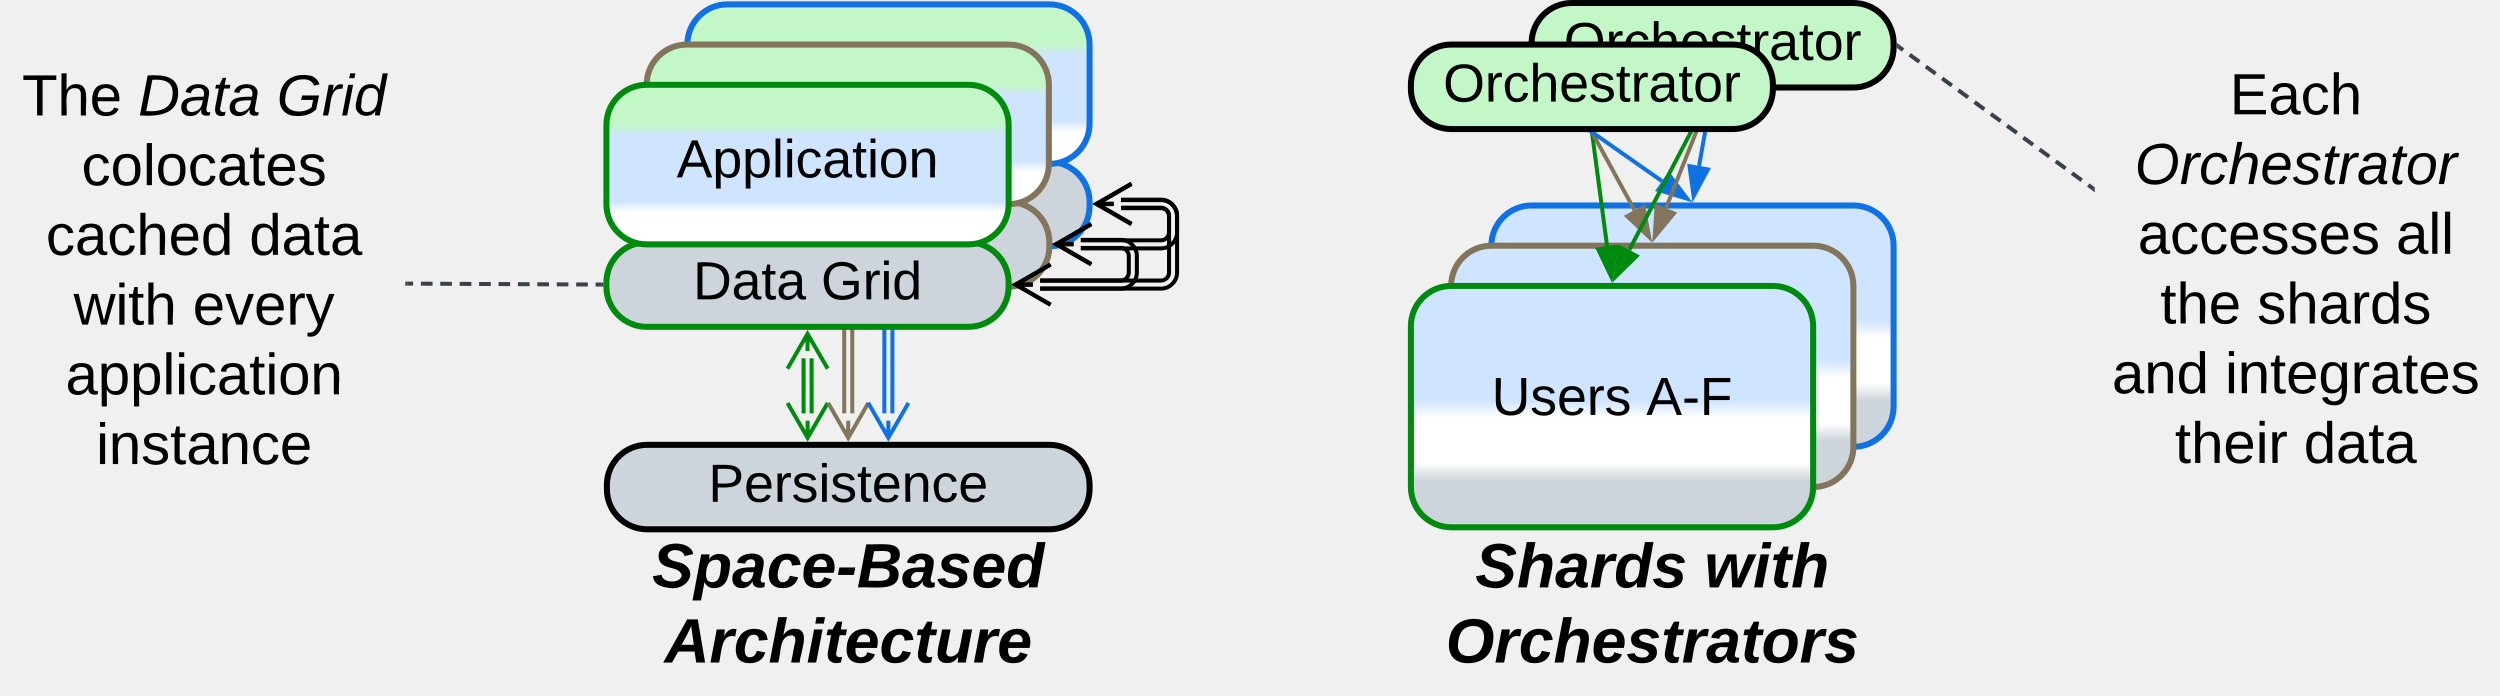
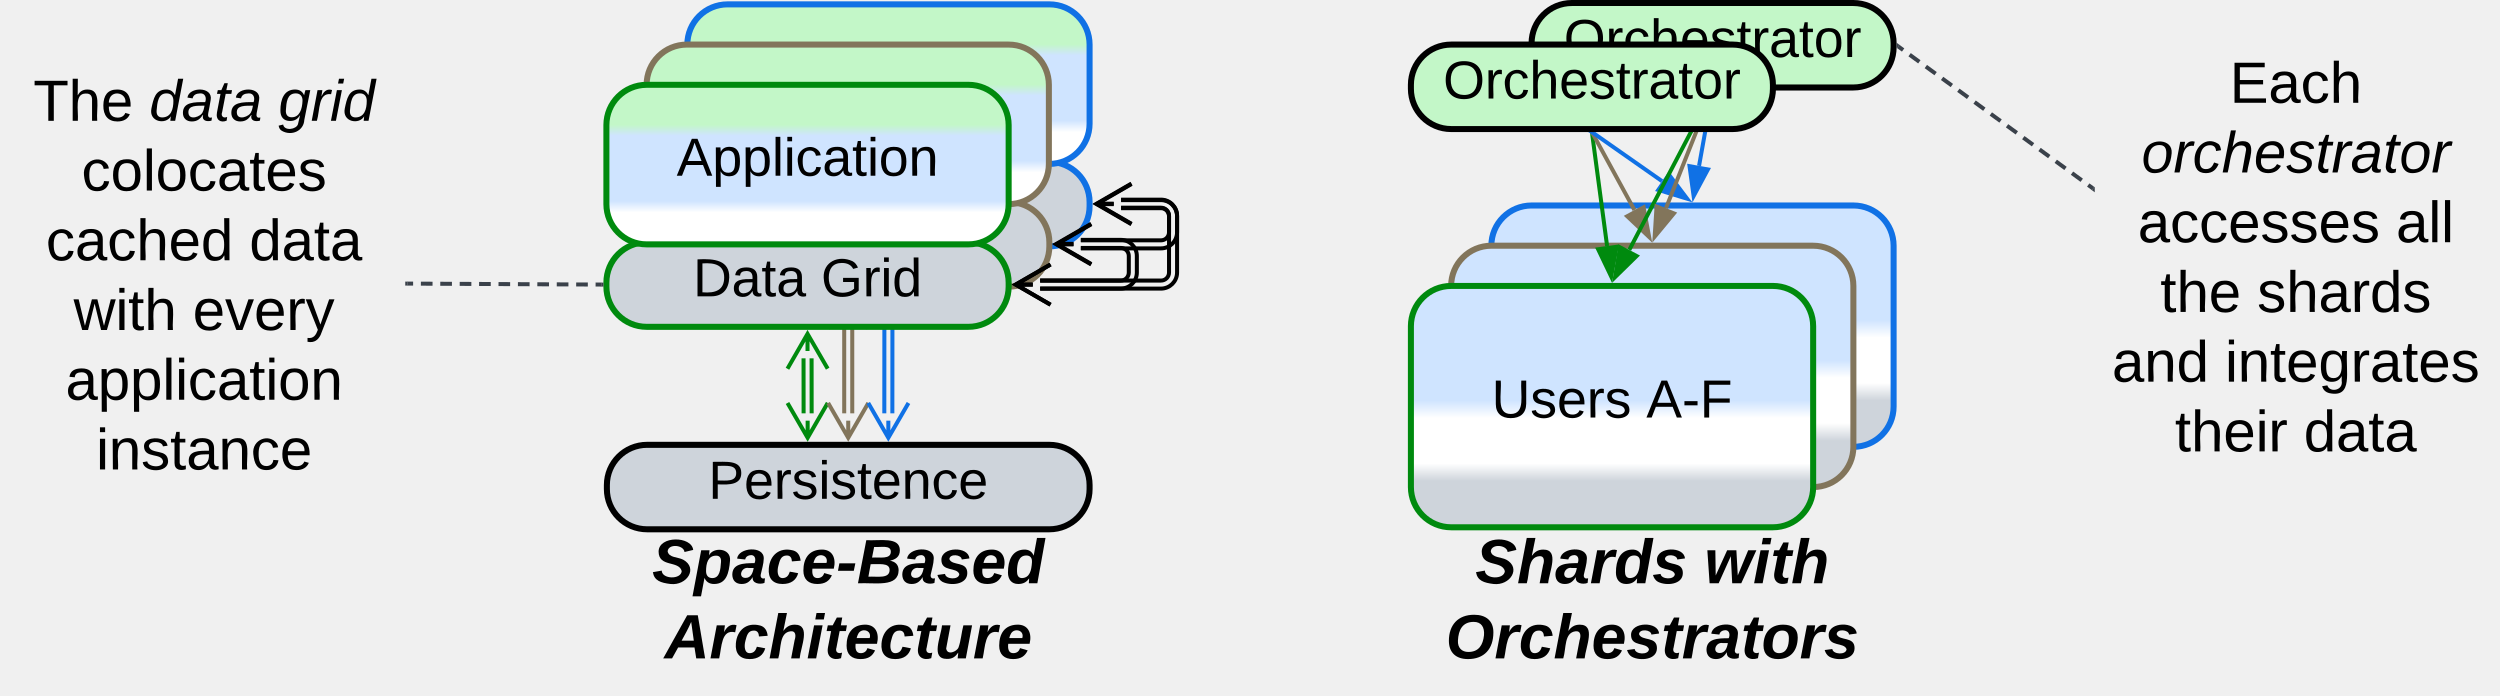
<svg xmlns="http://www.w3.org/2000/svg" xmlns:ns1="lucid" xmlns:xlink="http://www.w3.org/1999/xlink" width="1243" height="346">
  <g transform="translate(-78.5 -537.8333)" ns1:page-tab-id="0_0">
    <path d="M478.05 743.34l-.03-27.34M482.05 743.34l-.03-27.35M490.04 738.17l-9.98 17.33-10.02-17.3m10.02 17.3V747M470.02 721.17l9.98-17.34 10.02 17.3M480 703.84v8.5" stroke="#008a0e" stroke-width="2" fill="none" />
    <path d="M498.24 743.34V696M502.24 743.34V696M510.24 738.18l-10 17.32-10-17.32m10 17.32V747M490.24 701.15l10-17.32 10 17.32m-10-17.32v8.5" stroke="#82755b" stroke-width="2" fill="none" />
    <path d="M518.18 743.34l.05-67.35M522.18 743.34l.05-67.35M530.2 738.2l-10.02 17.3-10-17.33m10 17.33V747M510.23 681.15l10-17.32 10 17.33m-10-17.33v8.5" stroke="#1071e5" stroke-width="2" fill="none" />
    <path d="M420.24 638.33a20 20 0 0 1 20-20h160a20 20 0 0 1 20 20v2a20 20 0 0 1-20 20h-160a20 20 0 0 1-20-20z" stroke="#1071e5" stroke-width="3" fill="#ced4db" />
-     <use xlink:href="#a" transform="matrix(1,0,0,1,425.241,623.3333) translate(38.07907 23.33333)" />
-     <use xlink:href="#b" transform="matrix(1,0,0,1,425.241,623.3333) translate(101.7087 23.33333)" />
+     <use xlink:href="#a" transform="matrix(1,0,0,1,425.241,623.3333) translate(38.07907 21.83333)" />
+     <use xlink:href="#b" transform="matrix(1,0,0,1,425.241,623.3333) translate(101.7087 21.83333)" />
    <path d="M400.24 658.33a20 20 0 0 1 20-20h160a20 20 0 0 1 20 20v2a20 20 0 0 1-20 20h-160a20 20 0 0 1-20-20z" stroke="#82755b" stroke-width="3" fill="#ced4db" />
-     <use xlink:href="#a" transform="matrix(1,0,0,1,405.241,643.3333) translate(38.07907 23.33333)" />
-     <use xlink:href="#b" transform="matrix(1,0,0,1,405.241,643.3333) translate(101.7087 23.33333)" />
+     <use xlink:href="#a" transform="matrix(1,0,0,1,405.241,643.3333) translate(38.07907 21.83333)" />
+     <use xlink:href="#b" transform="matrix(1,0,0,1,405.241,643.3333) translate(101.7087 21.83333)" />
    <path d="M420.24 560a20 20 0 0 1 20-20h160a20 20 0 0 1 20 20v39.33a20 20 0 0 1-20 20h-160a20 20 0 0 1-20-20z" stroke="#1071e5" stroke-width="3" fill="url(#c)" />
-     <use xlink:href="#d" transform="matrix(1,0,0,1,425.241,545) translate(29.92593 41.02083)" />
+     <use xlink:href="#d" transform="matrix(1,0,0,1,425.241,545) translate(29.92593 40.20052)" />
    <path d="M380 678.33a20 20 0 0 1 20-20h160a20 20 0 0 1 20 20v2a20 20 0 0 1-20 20H400a20 20 0 0 1-20-20z" stroke="#008a0e" stroke-width="3" fill="#ced4db" />
-     <use xlink:href="#a" transform="matrix(1,0,0,1,385,663.3333) translate(38.07907 23.33333)" />
-     <use xlink:href="#b" transform="matrix(1,0,0,1,385,663.3333) translate(101.7087 23.33333)" />
+     <use xlink:href="#a" transform="matrix(1,0,0,1,385,663.3333) translate(38.07907 21.83333)" />
+     <use xlink:href="#b" transform="matrix(1,0,0,1,385,663.3333) translate(101.7087 21.83333)" />
    <path d="M400 580a20 20 0 0 1 20-20h160a20 20 0 0 1 20 20v39.33a20 20 0 0 1-20 20H420a20 20 0 0 1-20-20z" stroke="#82755b" stroke-width="3" fill="url(#e)" />
-     <use xlink:href="#d" transform="matrix(1,0,0,1,405,565) translate(29.92593 41.02083)" />
-     <path d="M380.24 803.67a6 6 0 0 1 6-6h228a6 6 0 0 1 6 6v72.66a6 6 0 0 1-6 6h-228a6 6 0 0 1-6-6z" stroke="#000" stroke-opacity="0" stroke-width="3" fill="#fff" fill-opacity="0" />
-     <use xlink:href="#f" transform="matrix(1,0,0,1,385.241,802.6667) translate(17.51852 27.23264)" />
-     <use xlink:href="#g" transform="matrix(1,0,0,1,385.241,802.6667) translate(23.61111 64.56597)" />
+     <use xlink:href="#d" transform="matrix(1,0,0,1,405,565) translate(29.92593 40.20052)" />
+     <path d="M380.24 803.67a6 6 0 0 1 6-6h228a6 6 0 0 1 6 6v72.66a6 6 0 0 1-6 6h-228a6 6 0 0 1-6-6z" fill="none" />
+     <use xlink:href="#f" transform="matrix(1,0,0,1,385.241,802.6667) translate(17.51852 25.18186)" />
+     <use xlink:href="#g" transform="matrix(1,0,0,1,385.241,802.6667) translate(23.61111 62.51519)" />
    <path d="M380 600a20 20 0 0 1 20-20h160a20 20 0 0 1 20 20v39.33a20 20 0 0 1-20 20H400a20 20 0 0 1-20-20z" stroke="#008a0e" stroke-width="3" fill="url(#h)" />
-     <use xlink:href="#d" transform="matrix(1,0,0,1,385,585) translate(29.92593 41.02083)" />
+     <use xlink:href="#d" transform="matrix(1,0,0,1,385,585) translate(29.92593 40.20052)" />
    <path d="M380.24 779a20 20 0 0 1 20-20h200a20 20 0 0 1 20 20v2a20 20 0 0 1-20 20h-200a20 20 0 0 1-20-20z" stroke="#000" stroke-width="3" fill="#ced4db" />
-     <use xlink:href="#i" transform="matrix(1,0,0,1,385.241,764) translate(45.44944 23.33333)" />
+     <use xlink:href="#i" transform="matrix(1,0,0,1,385.241,764) translate(45.44944 21.83333)" />
    <path d="M635.9 637.33h19.84a8 8 0 0 1 8 8v8a8 8 0 0 1-8 8H615.9" stroke="#000" stroke-width="2" fill="none" />
    <path d="M635.9 641.33h19.84a4 4 0 0 1 4 4v8a4 4 0 0 1-4 4H615.9" stroke="#000" stroke-width="2" fill="none" />
    <path d="M641.06 649.33l-17.32-10 17.32-10m-17.32 10h8.5M621.06 669.33l-17.32-10 17.32-10m-17.32 10h8.5" stroke="#000" stroke-width="2" fill="none" />
    <path d="M635.9 637.1h19.84a8 8 0 0 1 8 8v28.23a8 8 0 0 1-8 8h-60.08" stroke="#000" stroke-width="2" fill="none" />
    <path d="M635.9 641.1h19.84a4 4 0 0 1 4 4v28.23a4 4 0 0 1-4 4h-60.08" stroke="#000" stroke-width="2" fill="none" />
    <path d="M641.06 649.1l-17.32-10 17.32-10m-17.32 10h8.5M600.82 689.33l-17.32-10 17.32-10m-17.32 10h8.5" stroke="#000" stroke-width="2" fill="none" />
    <path d="M615.9 657.1h19.84a8 8 0 0 1 8 8v8.23a8 8 0 0 1-8 8h-40.08" stroke="#000" stroke-width="2" fill="none" />
    <path d="M615.9 661.1h19.84a4 4 0 0 1 4 4v8.23a4 4 0 0 1-4 4h-40.08" stroke="#000" stroke-width="2" fill="none" />
    <path d="M621.06 669.1l-17.32-10 17.32-10m-17.32 10h8.5M600.82 689.33l-17.32-10 17.32-10m-17.32 10h8.5" stroke="#000" stroke-width="2" fill="none" />
    <path d="M820 660a20 20 0 0 1 20-20h160a20 20 0 0 1 20 20v80a20 20 0 0 1-20 20H840a20 20 0 0 1-20-20z" stroke="#1071e5" stroke-width="3" fill="url(#j)" />
    <path d="M800 680a20 20 0 0 1 20-20h160a20 20 0 0 1 20 20v80a20 20 0 0 1-20 20H820a20 20 0 0 1-20-20z" stroke="#82755b" stroke-width="3" fill="url(#k)" />
    <path d="M780 700a20 20 0 0 1 20-20h160a20 20 0 0 1 20 20v80a20 20 0 0 1-20 20H800a20 20 0 0 1-20-20z" stroke="#008a0e" stroke-width="3" fill="url(#l)" />
-     <use xlink:href="#m" transform="matrix(1,0,0,1,785,685) translate(35.14815 59.14583)" />
-     <use xlink:href="#n" transform="matrix(1,0,0,1,785,685) translate(112.037 59.14583)" />
+     <use xlink:href="#m" transform="matrix(1,0,0,1,785,685) translate(35.14815 60.4349)" />
+     <use xlink:href="#n" transform="matrix(1,0,0,1,785,685) translate(112.037 60.4349)" />
    <path d="M840 559.33a20 20 0 0 1 20-20h140a20 20 0 0 1 20 20v2a20 20 0 0 1-20 20H860a20 20 0 0 1-20-20z" stroke="#000" stroke-width="3" fill="#c3f7c8" />
-     <use xlink:href="#o" transform="matrix(1,0,0,1,845,544.3333) translate(11.04204 23.33333)" />
+     <use xlink:href="#o" transform="matrix(1,0,0,1,845,544.3333) translate(11.04204 21.83333)" />
    <path d="M870.13 604.5l7.42 55.66" stroke="#008a0e" stroke-width="2" fill="none" />
    <path d="M871.1 604.4l-1.93.25-.15-1.15h1.96z" stroke="#008a0e" stroke-width=".05" fill="#008a0e" />
    <path d="M879.57 675.3l-6.48-13.54 9.18-1.22z" stroke="#008a0e" stroke-width="2" fill="#008a0e" />
    <path d="M870.48 604.38l20.66 37.88" stroke="#82755b" stroke-width="2" fill="none" />
    <path d="M871.35 603.93l-1.72.94-.74-1.37h2.2z" stroke="#82755b" stroke-width=".05" fill="#82755b" />
    <path d="M898.45 655.66l-10.9-10.3 8.14-4.44z" stroke="#82755b" stroke-width="2" fill="#82755b" />
    <path d="M870.82 604.07l34.02 23.82" stroke="#1071e5" stroke-width="2" fill="none" />
    <path d="M870.28 604.9l-1.98-1.4h2.95z" stroke="#1071e5" stroke-width=".05" fill="#1071e5" />
    <path d="M917.35 636.64L903 632.26l5.32-7.6z" stroke="#1071e5" stroke-width="2" fill="#1071e5" />
    <path d="M929.54 583.72l-40.97 78.38" stroke="#008a0e" stroke-width="2" fill="none" />
    <path d="M930.4 584.2l-1.74-.9.24-.47h2.2z" stroke="#008a0e" stroke-width=".05" fill="#008a0e" />
    <path d="M881.5 675.63l2.5-14.8 8.22 4.3z" stroke="#008a0e" stroke-width="2" fill="#008a0e" />
    <path d="M929.63 583.76l-22.8 57.54" stroke="#82755b" stroke-width="2" fill="none" />
    <path d="M930.53 584.15l-1.8-.72.22-.6h2.1z" stroke="#82755b" stroke-width=".05" fill="#82755b" />
    <path d="M901.2 655.5l.94-14.98 8.62 3.42z" stroke="#82755b" stroke-width="2" fill="#82755b" />
    <path d="M929.82 583.82l-6.55 36.47" stroke="#1071e5" stroke-width="2" fill="none" />
    <path d="M930.78 584l-1.92-.33.15-.84h2z" stroke="#1071e5" stroke-width=".05" fill="#1071e5" />
    <path d="M920.57 635.32l-2.04-14.87 9.13 1.64z" stroke="#1071e5" stroke-width="2" fill="#1071e5" />
    <path d="M780 580a20 20 0 0 1 20-20h140a20 20 0 0 1 20 20v2a20 20 0 0 1-20 20H800a20 20 0 0 1-20-20z" stroke="#000" stroke-width="3" fill="#c3f7c8" />
-     <use xlink:href="#o" transform="matrix(1,0,0,1,785,565) translate(11.04204 23.33333)" />
-     <path d="M780 803.67a6 6 0 0 1 6-6h228a6 6 0 0 1 6 6v72.66a6 6 0 0 1-6 6H786a6 6 0 0 1-6-6z" stroke="#000" stroke-opacity="0" stroke-width="3" fill="#fff" fill-opacity="0" />
-     <use xlink:href="#p" transform="matrix(1,0,0,1,785,802.6667) translate(27.02469 27.23264)" />
-     <use xlink:href="#q" transform="matrix(1,0,0,1,785,802.6667) translate(140.9259 27.23264)" />
-     <use xlink:href="#r" transform="matrix(1,0,0,1,785,802.6667) translate(12.33333 64.56597)" />
-     <path d="M1120 566a6 6 0 0 1 6-6h188a6 6 0 0 1 6 6v208a6 6 0 0 1-6 6h-188a6 6 0 0 1-6-6z" stroke="#000" stroke-opacity="0" stroke-width="3" fill="#fff" fill-opacity="0" />
-     <use xlink:href="#s" transform="matrix(1,0,0,1,1125,565) translate(62.09877 29.67361)" />
-     <use xlink:href="#t" transform="matrix(1,0,0,1,1125,565) translate(14.87346 64.34028)" />
-     <use xlink:href="#u" transform="matrix(1,0,0,1,1125,565) translate(16.43827 99.00694)" />
-     <use xlink:href="#v" transform="matrix(1,0,0,1,1125,565) translate(144.8333 99.00694)" />
-     <use xlink:href="#w" transform="matrix(1,0,0,1,1125,565) translate(27.63272 133.6736)" />
-     <use xlink:href="#x" transform="matrix(1,0,0,1,1125,565) translate(75.78086 133.6736)" />
-     <use xlink:href="#y" transform="matrix(1,0,0,1,1125,565) translate(3.598765 168.3403)" />
-     <use xlink:href="#z" transform="matrix(1,0,0,1,1125,565) translate(59.7716 168.3403)" />
-     <use xlink:href="#A" transform="matrix(1,0,0,1,1125,565) translate(34.89506 203.0069)" />
-     <use xlink:href="#B" transform="matrix(1,0,0,1,1125,565) translate(98.9321 203.0069)" />
+     <use xlink:href="#o" transform="matrix(1,0,0,1,785,565) translate(11.04204 21.83333)" />
+     <path d="M780 803.67a6 6 0 0 1 6-6h228a6 6 0 0 1 6 6v72.66a6 6 0 0 1-6 6H786a6 6 0 0 1-6-6z" fill="none" />
+     <use xlink:href="#p" transform="matrix(1,0,0,1,785,802.6667) translate(27.02469 25.18186)" />
+     <use xlink:href="#q" transform="matrix(1,0,0,1,785,802.6667) translate(140.9259 25.18186)" />
+     <use xlink:href="#r" transform="matrix(1,0,0,1,785,802.6667) translate(12.33333 62.51519)" />
+     <path d="M1120 566a6 6 0 0 1 6-6h188a6 6 0 0 1 6 6v208a6 6 0 0 1-6 6h-188a6 6 0 0 1-6-6z" fill="none" />
+     <use xlink:href="#s" transform="matrix(1,0,0,1,1125,565) translate(62.09877 23.93142)" />
+     <use xlink:href="#t" transform="matrix(1,0,0,1,1125,565) translate(18.08333 58.59809)" />
+     <use xlink:href="#u" transform="matrix(1,0,0,1,1125,565) translate(16.43827 93.26476)" />
+     <use xlink:href="#v" transform="matrix(1,0,0,1,1125,565) translate(144.8333 93.26476)" />
+     <use xlink:href="#w" transform="matrix(1,0,0,1,1125,565) translate(27.63272 127.9314)" />
+     <use xlink:href="#x" transform="matrix(1,0,0,1,1125,565) translate(75.78086 127.9314)" />
+     <use xlink:href="#y" transform="matrix(1,0,0,1,1125,565) translate(3.598765 162.5981)" />
+     <use xlink:href="#z" transform="matrix(1,0,0,1,1125,565) translate(59.7716 162.5981)" />
+     <use xlink:href="#A" transform="matrix(1,0,0,1,1125,565) translate(34.89506 197.2648)" />
+     <use xlink:href="#B" transform="matrix(1,0,0,1,1125,565) translate(98.9321 197.2648)" />
    <path d="M1022.3 560.92l2.43 1.77m3.23 2.34l4.84 3.54m3.23 2.35l4.85 3.54m3.23 2.35l4.85 3.54m3.23 2.35l4.85 3.55m3.22 2.35l4.85 3.54m3.23 2.35l4.84 3.52m3.23 2.36l4.85 3.53m3.22 2.37l4.85 3.53m3.23 2.36l4.84 3.53m3.22 2.35l4.85 3.53m3.23 2.36l4.84 3.53m3.23 2.36l2.42 1.76" stroke="#3a414a" stroke-width="2" fill="none" />
    <path d="M1022.9 560.15l-1.15 1.58-.26-.2v-2.42zM1120 630.98v2.4l-1.4-1 1.15-1.6z" stroke="#3a414a" stroke-width=".05" fill="#3a414a" />
-     <path d="M80 566a6 6 0 0 1 6-6h188a6 6 0 0 1 6 6v225.67a6 6 0 0 1-6 6H86a6 6 0 0 1-6-6z" stroke="#000" stroke-opacity="0" stroke-width="3" fill="#fff" fill-opacity="0" />
+     <path d="M80 566a6 6 0 0 1 6-6h188a6 6 0 0 1 6 6v225.67a6 6 0 0 1-6 6H86a6 6 0 0 1-6-6z" fill="none" />
    <g>
-       <use xlink:href="#C" transform="matrix(1,0,0,1,85,565) translate(4.481481 30.23611)" />
-       <use xlink:href="#D" transform="matrix(1,0,0,1,85,565) translate(62.17901 30.23611)" />
-       <use xlink:href="#E" transform="matrix(1,0,0,1,85,565) translate(131.1111 30.23611)" />
-       <use xlink:href="#F" transform="matrix(1,0,0,1,85,565) translate(34.05247 64.90278)" />
-       <use xlink:href="#G" transform="matrix(1,0,0,1,85,565) translate(16.35802 99.56944)" />
-       <use xlink:href="#H" transform="matrix(1,0,0,1,85,565) translate(117.4691 99.56944)" />
-       <use xlink:href="#I" transform="matrix(1,0,0,1,85,565) translate(30.12037 134.2361)" />
-       <use xlink:href="#J" transform="matrix(1,0,0,1,85,565) translate(89.34259 134.2361)" />
-       <use xlink:href="#K" transform="matrix(1,0,0,1,85,565) translate(26.10802 168.9028)" />
-       <use xlink:href="#L" transform="matrix(1,0,0,1,85,565) translate(41.27469 203.5694)" />
+       <use xlink:href="#C" transform="matrix(1,0,0,1,85,565) translate(10.05864 32.90799)" />
+       <use xlink:href="#D" transform="matrix(1,0,0,1,85,565) translate(67.75617 32.90799)" />
+       <use xlink:href="#E" transform="matrix(1,0,0,1,85,565) translate(131.9537 32.90799)" />
+       <use xlink:href="#F" transform="matrix(1,0,0,1,85,565) translate(34.05247 67.57465)" />
+       <use xlink:href="#G" transform="matrix(1,0,0,1,85,565) translate(16.35802 102.2413)" />
+       <use xlink:href="#H" transform="matrix(1,0,0,1,85,565) translate(117.4691 102.2413)" />
+       <use xlink:href="#I" transform="matrix(1,0,0,1,85,565) translate(30.12037 136.908)" />
+       <use xlink:href="#J" transform="matrix(1,0,0,1,85,565) translate(89.34259 136.908)" />
+       <use xlink:href="#K" transform="matrix(1,0,0,1,85,565) translate(26.10802 171.5747)" />
+       <use xlink:href="#L" transform="matrix(1,0,0,1,85,565) translate(41.27469 206.2413)" />
    </g>
    <path d="M281 678.84h2.9m3.86.03l5.8.03m3.84.02l5.8.03m3.86.02l5.8.03m3.84.02l5.8.03m3.86.02l5.78.03m3.87.02l5.8.03m3.85.02l5.8.03m3.86.02l5.8.02m3.85.02l5.8.03m3.86 0l2.9.03" stroke="#3a414a" stroke-width="2" fill="none" />
    <path d="M281.03 677.86v1.95H280v-1.94zM378.5 678.36v1.95h-1.03v-1.95z" stroke="#3a414a" stroke-width=".05" fill="#3a414a" />
    <defs>
      <path d="M30-248c118-7 216 8 213 122C240-48 200 0 122 0H30v-248zM63-27c89 8 146-16 146-99s-60-101-146-95v194" id="M" />
      <path d="M141-36C126-15 110 5 73 4 37 3 15-17 15-53c-1-64 63-63 125-63 3-35-9-54-41-54-24 1-41 7-42 31l-33-3c5-37 33-52 76-52 45 0 72 20 72 64v82c-1 20 7 32 28 27v20c-31 9-61-2-59-35zM48-53c0 20 12 33 32 33 41-3 63-29 60-74-43 2-92-5-92 41" id="N" />
      <path d="M59-47c-2 24 18 29 38 22v24C64 9 27 4 27-40v-127H5v-23h24l9-43h21v43h35v23H59v120" id="O" />
      <g id="a">
        <use transform="matrix(0.07407407,0,0,0.07407407,0,0)" xlink:href="#M" />
        <use transform="matrix(0.07407407,0,0,0.07407407,19.18519,0)" xlink:href="#N" />
        <use transform="matrix(0.07407407,0,0,0.07407407,34,0)" xlink:href="#O" />
        <use transform="matrix(0.07407407,0,0,0.07407407,41.40741,0)" xlink:href="#N" />
      </g>
      <path d="M143 4C61 4 22-44 18-125c-5-107 100-154 193-111 17 8 29 25 37 43l-32 9c-13-25-37-40-76-40-61 0-88 39-88 99 0 61 29 100 91 101 35 0 62-11 79-27v-45h-74v-28h105v86C228-13 192 4 143 4" id="P" />
      <path d="M114-163C36-179 61-72 57 0H25l-1-190h30c1 12-1 29 2 39 6-27 23-49 58-41v29" id="Q" />
      <path d="M24-231v-30h32v30H24zM24 0v-190h32V0H24" id="R" />
      <path d="M85-194c31 0 48 13 60 33l-1-100h32l1 261h-30c-2-10 0-23-3-31C134-8 116 4 85 4 32 4 16-35 15-94c0-66 23-100 70-100zm9 24c-40 0-46 34-46 75 0 40 6 74 45 74 42 0 51-32 51-76 0-42-9-74-50-73" id="S" />
      <g id="b">
        <use transform="matrix(0.07407407,0,0,0.07407407,0,0)" xlink:href="#P" />
        <use transform="matrix(0.07407407,0,0,0.07407407,20.74074,0)" xlink:href="#Q" />
        <use transform="matrix(0.07407407,0,0,0.07407407,29.55556,0)" xlink:href="#R" />
        <use transform="matrix(0.07407407,0,0,0.07407407,35.40741,0)" xlink:href="#S" />
      </g>
      <linearGradient gradientUnits="userSpaceOnUse" id="c" x1="420.24" y1="619.33" x2="420.24" y2="540">
        <stop offset="19.93%" stop-color="#fff" />
        <stop offset="27.17%" stop-color="#cfe4ff" />
        <stop offset="68.12%" stop-color="#cfe4ff" />
        <stop offset="75%" stop-color="#c3f7c8" />
      </linearGradient>
      <path d="M205 0l-28-72H64L36 0H1l101-248h38L239 0h-34zm-38-99l-47-123c-12 45-31 82-46 123h93" id="T" />
      <path d="M115-194c55 1 70 41 70 98S169 2 115 4C84 4 66-9 55-30l1 105H24l-1-265h31l2 30c10-21 28-34 59-34zm-8 174c40 0 45-34 45-75s-6-73-45-74c-42 0-51 32-51 76 0 43 10 73 51 73" id="U" />
      <path d="M24 0v-261h32V0H24" id="V" />
      <path d="M96-169c-40 0-48 33-48 73s9 75 48 75c24 0 41-14 43-38l32 2c-6 37-31 61-74 61-59 0-76-41-82-99-10-93 101-131 147-64 4 7 5 14 7 22l-32 3c-4-21-16-35-41-35" id="W" />
      <path d="M100-194c62-1 85 37 85 99 1 63-27 99-86 99S16-35 15-95c0-66 28-99 85-99zM99-20c44 1 53-31 53-75 0-43-8-75-51-75s-53 32-53 75 10 74 51 75" id="X" />
      <path d="M117-194c89-4 53 116 60 194h-32v-121c0-31-8-49-39-48C34-167 62-67 57 0H25l-1-190h30c1 10-1 24 2 32 11-22 29-35 61-36" id="Y" />
      <g id="d">
        <use transform="matrix(0.07407407,0,0,0.07407407,0,0)" xlink:href="#T" />
        <use transform="matrix(0.07407407,0,0,0.07407407,17.77778,0)" xlink:href="#U" />
        <use transform="matrix(0.07407407,0,0,0.07407407,32.59259,0)" xlink:href="#U" />
        <use transform="matrix(0.07407407,0,0,0.07407407,47.40741,0)" xlink:href="#V" />
        <use transform="matrix(0.07407407,0,0,0.07407407,53.25926,0)" xlink:href="#R" />
        <use transform="matrix(0.07407407,0,0,0.07407407,59.11111,0)" xlink:href="#W" />
        <use transform="matrix(0.07407407,0,0,0.07407407,72.44444,0)" xlink:href="#N" />
        <use transform="matrix(0.07407407,0,0,0.07407407,87.25926,0)" xlink:href="#O" />
        <use transform="matrix(0.07407407,0,0,0.07407407,94.66667,0)" xlink:href="#R" />
        <use transform="matrix(0.07407407,0,0,0.07407407,100.5185,0)" xlink:href="#X" />
        <use transform="matrix(0.07407407,0,0,0.07407407,115.3333,0)" xlink:href="#Y" />
      </g>
      <linearGradient gradientUnits="userSpaceOnUse" id="e" x1="400" y1="639.33" x2="400" y2="560">
        <stop offset="19.93%" stop-color="#fff" />
        <stop offset="27.17%" stop-color="#cfe4ff" />
        <stop offset="68.12%" stop-color="#cfe4ff" />
        <stop offset="75%" stop-color="#c3f7c8" />
      </linearGradient>
      <path d="M178-136c88 48 22 151-73 140C49-3 12-15 4-64l51-9c1 50 111 53 115 3-16-63-132-20-133-112 0-93 190-91 199-10l-50 12c-4-41-93-50-97-4 7 38 59 32 89 48" id="Z" />
      <path d="M156-122c2-23-7-37-28-37-47 0-58 44-58 89 0 24 12 40 36 40 43 0 47-49 50-92zM-8 75l50-265h48c0 10-3 24-3 30 22-50 127-45 121 29-6 73-21 135-92 135-29 0-46-14-55-35L41 75H-8" id="aa" />
      <path d="M166-52c-4 17 5 29 24 23l-3 27c-30 11-74 1-67-34C105-15 91 4 56 4 23 4 3-15 2-49c0-64 63-67 128-67 10-22 3-53-29-45-13 3-22 10-25 24l-46-5c5-64 156-77 153 0-1 33-11 60-17 90zM97-88c-44-9-64 57-19 57 31 0 42-28 47-57H97" id="ab" />
      <path d="M67-101c-8 29-7 73 27 71 23-2 32-16 39-37l48 9C170-19 141 4 91 4 36 4 7-28 12-86c6-75 61-124 140-103 26 7 40 29 43 59l-50 4c-1-20-9-34-29-34-35 0-41 29-49 59" id="ac" />
      <path d="M114-194c63-2 87 48 72 110H63c-3 28 1 55 31 54 21-1 32-13 37-29l44 13C160-14 137 4 91 4 41 4 11-22 11-73c0-71 33-119 103-121zm30 77c14-47-50-61-67-22-3 6-6 13-8 22h75" id="ad" />
      <path d="M10-72l8-43h92l-9 43H10" id="ae" />
      <path d="M240-76C239 26 104-5 6 0l48-248c79 4 193-21 193 58 0 38-25 53-57 60 29 5 49 21 50 54zm-45-106c0-40-58-24-96-27l-12 61c45-3 108 12 108-34zm-7 105c0-44-65-31-109-33L66-38c51-3 122 14 122-39" id="af" />
      <path d="M144-137c-1-29-70-35-71-2 16 41 103 10 103 80C176 9 79 16 32-9 18-17 9-31 4-48l44-6c3 32 80 36 82 1-15-42-103-11-103-82 0-77 157-79 161-8" id="ag" />
      <path d="M132-28C118-9 101 4 69 4 30 4 10-23 10-62c0-70 24-129 92-132 31-1 47 14 56 35l19-102h49L179 0h-49zM62-69c0 22 7 39 29 39 45-2 54-45 57-90 2-27-10-40-33-40-44 0-53 48-53 91" id="ah" />
      <g id="f">
        <use transform="matrix(0.08641975,0,0,0.08641975,0,0)" xlink:href="#Z" />
        <use transform="matrix(0.08641975,0,0,0.08641975,20.74074,0)" xlink:href="#aa" />
        <use transform="matrix(0.08641975,0,0,0.08641975,39.66667,0)" xlink:href="#ab" />
        <use transform="matrix(0.08641975,0,0,0.08641975,56.95062,0)" xlink:href="#ac" />
        <use transform="matrix(0.08641975,0,0,0.08641975,74.23457,0)" xlink:href="#ad" />
        <use transform="matrix(0.08641975,0,0,0.08641975,91.51852,0)" xlink:href="#ae" />
        <use transform="matrix(0.08641975,0,0,0.08641975,101.8025,0)" xlink:href="#af" />
        <use transform="matrix(0.08641975,0,0,0.08641975,124.1852,0)" xlink:href="#ab" />
        <use transform="matrix(0.08641975,0,0,0.08641975,141.4691,0)" xlink:href="#ag" />
        <use transform="matrix(0.08641975,0,0,0.08641975,158.7531,0)" xlink:href="#ad" />
        <use transform="matrix(0.08641975,0,0,0.08641975,176.037,0)" xlink:href="#ah" />
      </g>
      <path d="M183 0l-10-63H79L44 0H-7l138-248h61L234 0h-51zm-14-102l-15-108c-16 38-36 73-55 108h70" id="ai" />
      <path d="M84-151c13-25 34-51 72-40l-8 41C67-170 71-64 56 0H6l36-190h47" id="aj" />
      <path d="M150-105c8-23 8-54-22-51-68 7-54 98-72 156H6l50-261h50L85-158c15-20 33-36 66-36 95 0 34 128 28 194h-49" id="ak" />
      <path d="M50-224l7-37h49l-7 37H50zM6 0l37-190h49L55 0H6" id="al" />
      <path d="M72-63c-8 23 5 39 32 30L98-1C54 14 12-6 23-64l18-93H15l7-33h28l24-45h31l-8 45h35l-6 33H90" id="am" />
      <path d="M69 3c-96 0-34-126-28-193h49L65-57c6 42 62 18 71-6 14-38 17-86 28-127h50L178 0h-47c0-11 4-26 3-33-14 20-30 37-65 36" id="an" />
      <g id="g">
        <use transform="matrix(0.08641975,0,0,0.08641975,0,0)" xlink:href="#ai" />
        <use transform="matrix(0.08641975,0,0,0.08641975,22.38272,0)" xlink:href="#aj" />
        <use transform="matrix(0.08641975,0,0,0.08641975,34.48148,0)" xlink:href="#ac" />
        <use transform="matrix(0.08641975,0,0,0.08641975,51.76543,0)" xlink:href="#ak" />
        <use transform="matrix(0.08641975,0,0,0.08641975,70.69136,0)" xlink:href="#al" />
        <use transform="matrix(0.08641975,0,0,0.08641975,79.33333,0)" xlink:href="#am" />
        <use transform="matrix(0.08641975,0,0,0.08641975,89.61728,0)" xlink:href="#ad" />
        <use transform="matrix(0.08641975,0,0,0.08641975,106.9012,0)" xlink:href="#ac" />
        <use transform="matrix(0.08641975,0,0,0.08641975,124.1852,0)" xlink:href="#am" />
        <use transform="matrix(0.08641975,0,0,0.08641975,134.4691,0)" xlink:href="#an" />
        <use transform="matrix(0.08641975,0,0,0.08641975,153.3951,0)" xlink:href="#aj" />
        <use transform="matrix(0.08641975,0,0,0.08641975,165.4938,0)" xlink:href="#ad" />
      </g>
      <linearGradient gradientUnits="userSpaceOnUse" id="h" x1="380" y1="659.33" x2="380" y2="580">
        <stop offset="19.93%" stop-color="#fff" />
        <stop offset="27.17%" stop-color="#cfe4ff" />
        <stop offset="68.12%" stop-color="#cfe4ff" />
        <stop offset="75%" stop-color="#c3f7c8" />
      </linearGradient>
      <path d="M30-248c87 1 191-15 191 75 0 78-77 80-158 76V0H30v-248zm33 125c57 0 124 11 124-50 0-59-68-47-124-48v98" id="ao" />
      <path d="M100-194c63 0 86 42 84 106H49c0 40 14 67 53 68 26 1 43-12 49-29l28 8c-11 28-37 45-77 45C44 4 14-33 15-96c1-61 26-98 85-98zm52 81c6-60-76-77-97-28-3 7-6 17-6 28h103" id="ap" />
      <path d="M135-143c-3-34-86-38-87 0 15 53 115 12 119 90S17 21 10-45l28-5c4 36 97 45 98 0-10-56-113-15-118-90-4-57 82-63 122-42 12 7 21 19 24 35" id="aq" />
      <g id="i">
        <use transform="matrix(0.07407407,0,0,0.07407407,0,0)" xlink:href="#ao" />
        <use transform="matrix(0.07407407,0,0,0.07407407,17.77778,0)" xlink:href="#ap" />
        <use transform="matrix(0.07407407,0,0,0.07407407,32.59259,0)" xlink:href="#Q" />
        <use transform="matrix(0.07407407,0,0,0.07407407,41.40741,0)" xlink:href="#aq" />
        <use transform="matrix(0.07407407,0,0,0.07407407,54.74074,0)" xlink:href="#R" />
        <use transform="matrix(0.07407407,0,0,0.07407407,60.59259,0)" xlink:href="#aq" />
        <use transform="matrix(0.07407407,0,0,0.07407407,73.92593,0)" xlink:href="#O" />
        <use transform="matrix(0.07407407,0,0,0.07407407,81.33333,0)" xlink:href="#ap" />
        <use transform="matrix(0.07407407,0,0,0.07407407,96.14815,0)" xlink:href="#Y" />
        <use transform="matrix(0.07407407,0,0,0.07407407,110.963,0)" xlink:href="#W" />
        <use transform="matrix(0.07407407,0,0,0.07407407,124.2963,0)" xlink:href="#ap" />
      </g>
      <linearGradient gradientUnits="userSpaceOnUse" id="j" x1="820" y1="760" x2="820" y2="640">
        <stop offset="19.2%" stop-color="#ced4db" />
        <stop offset="26.45%" stop-color="#fff" />
        <stop offset="45.29%" stop-color="#fff" />
        <stop offset="52.54%" stop-color="#cfe4ff" />
      </linearGradient>
      <linearGradient gradientUnits="userSpaceOnUse" id="k" x1="800" y1="780" x2="800" y2="660">
        <stop offset="19.2%" stop-color="#ced4db" />
        <stop offset="26.45%" stop-color="#fff" />
        <stop offset="45.29%" stop-color="#fff" />
        <stop offset="52.54%" stop-color="#cfe4ff" />
      </linearGradient>
      <linearGradient gradientUnits="userSpaceOnUse" id="l" x1="780" y1="800" x2="780" y2="680">
        <stop offset="19.2%" stop-color="#ced4db" />
        <stop offset="26.45%" stop-color="#fff" />
        <stop offset="45.29%" stop-color="#fff" />
        <stop offset="52.54%" stop-color="#cfe4ff" />
      </linearGradient>
      <path d="M232-93c-1 65-40 97-104 97C67 4 28-28 28-90v-158h33c8 89-33 224 67 224 102 0 64-133 71-224h33v155" id="ar" />
      <g id="m">
        <use transform="matrix(0.07407407,0,0,0.07407407,0,0)" xlink:href="#ar" />
        <use transform="matrix(0.07407407,0,0,0.07407407,19.18519,0)" xlink:href="#aq" />
        <use transform="matrix(0.07407407,0,0,0.07407407,32.51852,0)" xlink:href="#ap" />
        <use transform="matrix(0.07407407,0,0,0.07407407,47.33333,0)" xlink:href="#Q" />
        <use transform="matrix(0.07407407,0,0,0.07407407,56.14815,0)" xlink:href="#aq" />
      </g>
      <path d="M16-82v-28h88v28H16" id="as" />
      <path d="M63-220v92h138v28H63V0H30v-248h175v28H63" id="at" />
      <g id="n">
        <use transform="matrix(0.07407407,0,0,0.07407407,0,0)" xlink:href="#T" />
        <use transform="matrix(0.07407407,0,0,0.07407407,17.77778,0)" xlink:href="#as" />
        <use transform="matrix(0.07407407,0,0,0.07407407,26.59259,0)" xlink:href="#at" />
      </g>
      <path d="M140-251c81 0 123 46 123 126C263-46 219 4 140 4 59 4 17-45 17-125s42-126 123-126zm0 227c63 0 89-41 89-101s-29-99-89-99c-61 0-89 39-89 99S79-25 140-24" id="au" />
      <path d="M106-169C34-169 62-67 57 0H25v-261h32l-1 103c12-21 28-36 61-36 89 0 53 116 60 194h-32v-121c2-32-8-49-39-48" id="av" />
      <g id="o">
        <use transform="matrix(0.07407407,0,0,0.07407407,0,0)" xlink:href="#au" />
        <use transform="matrix(0.07407407,0,0,0.07407407,20.74074,0)" xlink:href="#Q" />
        <use transform="matrix(0.07407407,0,0,0.07407407,29.55556,0)" xlink:href="#W" />
        <use transform="matrix(0.07407407,0,0,0.07407407,42.88889,0)" xlink:href="#av" />
        <use transform="matrix(0.07407407,0,0,0.07407407,57.7037,0)" xlink:href="#ap" />
        <use transform="matrix(0.07407407,0,0,0.07407407,72.51852,0)" xlink:href="#aq" />
        <use transform="matrix(0.07407407,0,0,0.07407407,85.85185,0)" xlink:href="#O" />
        <use transform="matrix(0.07407407,0,0,0.07407407,93.25926,0)" xlink:href="#Q" />
        <use transform="matrix(0.07407407,0,0,0.07407407,102.0741,0)" xlink:href="#N" />
        <use transform="matrix(0.07407407,0,0,0.07407407,116.8889,0)" xlink:href="#O" />
        <use transform="matrix(0.07407407,0,0,0.07407407,124.2963,0)" xlink:href="#X" />
        <use transform="matrix(0.07407407,0,0,0.07407407,139.1111,0)" xlink:href="#Q" />
      </g>
      <g id="p">
        <use transform="matrix(0.08641975,0,0,0.08641975,0,0)" xlink:href="#Z" />
        <use transform="matrix(0.08641975,0,0,0.08641975,20.74074,0)" xlink:href="#ak" />
        <use transform="matrix(0.08641975,0,0,0.08641975,39.66667,0)" xlink:href="#ab" />
        <use transform="matrix(0.08641975,0,0,0.08641975,56.95062,0)" xlink:href="#aj" />
        <use transform="matrix(0.08641975,0,0,0.08641975,69.04938,0)" xlink:href="#ah" />
        <use transform="matrix(0.08641975,0,0,0.08641975,87.97531,0)" xlink:href="#ag" />
      </g>
      <path d="M212 0h-52l-8-156L82 0H30L17-190h46l2 145 66-145h53l8 145 60-145h47" id="aw" />
      <g id="q">
        <use transform="matrix(0.08641975,0,0,0.08641975,0,0)" xlink:href="#aw" />
        <use transform="matrix(0.08641975,0,0,0.08641975,24.19753,0)" xlink:href="#al" />
        <use transform="matrix(0.08641975,0,0,0.08641975,32.83951,0)" xlink:href="#am" />
        <use transform="matrix(0.08641975,0,0,0.08641975,43.12346,0)" xlink:href="#ak" />
      </g>
      <path d="M18-101c0-91 52-150 145-150 68 0 111 34 111 101C274-54 221 4 128 4 59 4 18-33 18-101zm202-32c4-46-15-77-59-77-65 0-88 46-91 108-2 41 22 65 60 65 60 0 84-40 90-96" id="ax" />
      <path d="M124-194c51 0 84 22 84 74C207-44 167 4 94 4 43 4 11-23 11-74c0-74 41-120 113-120zM99-30c46 0 58-42 58-86 0-27-11-44-37-44-44 0-55 40-57 84-1 27 10 45 36 46" id="ay" />
      <g id="r">
        <use transform="matrix(0.08641975,0,0,0.08641975,0,0)" xlink:href="#ax" />
        <use transform="matrix(0.08641975,0,0,0.08641975,24.19753,0)" xlink:href="#aj" />
        <use transform="matrix(0.08641975,0,0,0.08641975,36.2963,0)" xlink:href="#ac" />
        <use transform="matrix(0.08641975,0,0,0.08641975,53.58025,0)" xlink:href="#ak" />
        <use transform="matrix(0.08641975,0,0,0.08641975,72.50617,0)" xlink:href="#ad" />
        <use transform="matrix(0.08641975,0,0,0.08641975,89.79012,0)" xlink:href="#ag" />
        <use transform="matrix(0.08641975,0,0,0.08641975,107.0741,0)" xlink:href="#am" />
        <use transform="matrix(0.08641975,0,0,0.08641975,117.358,0)" xlink:href="#aj" />
        <use transform="matrix(0.08641975,0,0,0.08641975,129.4568,0)" xlink:href="#ab" />
        <use transform="matrix(0.08641975,0,0,0.08641975,146.7407,0)" xlink:href="#am" />
        <use transform="matrix(0.08641975,0,0,0.08641975,157.0247,0)" xlink:href="#ay" />
        <use transform="matrix(0.08641975,0,0,0.08641975,175.9506,0)" xlink:href="#aj" />
        <use transform="matrix(0.08641975,0,0,0.08641975,188.0494,0)" xlink:href="#ag" />
      </g>
      <path d="M30 0v-248h187v28H63v79h144v27H63v87h162V0H30" id="az" />
      <g id="s">
        <use transform="matrix(0.08024691,0,0,0.08024691,0,0)" xlink:href="#az" />
        <use transform="matrix(0.08024691,0,0,0.08024691,19.25926,0)" xlink:href="#N" />
        <use transform="matrix(0.08024691,0,0,0.08024691,35.30864,0)" xlink:href="#W" />
        <use transform="matrix(0.08024691,0,0,0.08024691,49.75309,0)" xlink:href="#av" />
      </g>
-       <path d="M20-101c0-91 52-143 145-150 126-9 127 168 53 223-23 17-55 32-93 32C57 4 20-33 20-101zm216-33c5-57-18-91-73-90-77 1-110 51-110 125 0 49 23 75 73 75 72-1 104-45 110-110" id="aA" />
+       <path d="M30-147c31-64 166-65 159 27C183-49 158 1 86 4 9 8 1-88 30-147zM88-20c53 0 68-48 68-100 0-31-11-51-44-50-52 1-68 46-68 97 0 32 13 53 44 53" id="aA" />
      <path d="M66-151c12-25 30-51 66-40l-6 26C45-176 58-65 38 0H6l36-190h30" id="aB" />
      <path d="M44-68c0 29 11 47 38 47 30 0 42-19 51-41l28 9C148-21 126 4 82 4 31 4 10-29 12-85c3-77 74-140 146-93 12 8 15 23 18 40l-31 5c-1-22-13-36-36-36-52 0-65 49-65 101" id="aC" />
      <path d="M67-158c15-20 31-36 64-36 94 0 33 127 27 194h-32l25-140c3-38-53-32-70-12C52-117 51-51 37 0H6l51-261h31" id="aD" />
      <path d="M111-194c62-3 86 47 72 106H45c-7 38 6 69 45 68 27-1 43-14 53-32l24 11C152-15 129 4 87 4 38 3 12-23 12-71c0-70 32-119 99-123zm44 81c14-66-71-72-95-28-4 8-8 17-11 28h106" id="aE" />
      <path d="M55-144c13 50 104 24 104 88C159 21 15 23 1-39l26-10c6 40 102 42 102-4-13-50-104-23-104-87 0-71 143-71 148-8l-29 4c-5-35-85-37-89 0" id="aF" />
      <path d="M51-54c-9 22 5 41 31 30L79-1C43 14 10-4 19-52l22-115H19l5-23h22l19-43h21l-9 43h35l-4 23H73" id="aG" />
      <path d="M165-48c-4 18 1 34 23 27l-3 20c-29 8-62 0-52-35h-2C116-14 99 4 63 4 30 4 8-16 8-49c0-68 71-67 138-67 10-26 0-56-31-54-26 1-42 9-47 31l-32-5c8-67 160-71 144 15-5 28-9 54-15 81zM42-50c3 52 80 24 89-6 7-12 7-24 11-38-47 1-103-4-100 44" id="aH" />
-       <path d="M30-147c31-64 166-65 159 27C183-49 158 1 86 4 9 8 1-88 30-147zM88-20c53 0 68-48 68-100 0-31-11-51-44-50-52 1-68 46-68 97 0 32 13 53 44 53" id="aI" />
      <g id="t">
        <use transform="matrix(0.08024691,0,0,0.08024691,0,0)" xlink:href="#aA" />
-         <use transform="matrix(0.08024691,0,0,0.08024691,22.46914,0)" xlink:href="#aB" />
-         <use transform="matrix(0.08024691,0,0,0.08024691,32.01852,0)" xlink:href="#aC" />
-         <use transform="matrix(0.08024691,0,0,0.08024691,46.46296,0)" xlink:href="#aD" />
-         <use transform="matrix(0.08024691,0,0,0.08024691,62.51235,0)" xlink:href="#aE" />
-         <use transform="matrix(0.08024691,0,0,0.08024691,78.56173,0)" xlink:href="#aF" />
-         <use transform="matrix(0.08024691,0,0,0.08024691,93.00617,0)" xlink:href="#aG" />
-         <use transform="matrix(0.08024691,0,0,0.08024691,101.0309,0)" xlink:href="#aB" />
-         <use transform="matrix(0.08024691,0,0,0.08024691,110.5802,0)" xlink:href="#aH" />
-         <use transform="matrix(0.08024691,0,0,0.08024691,126.6296,0)" xlink:href="#aG" />
-         <use transform="matrix(0.08024691,0,0,0.08024691,134.6543,0)" xlink:href="#aI" />
-         <use transform="matrix(0.08024691,0,0,0.08024691,150.7037,0)" xlink:href="#aB" />
+         <use transform="matrix(0.08024691,0,0,0.08024691,16.04938,0)" xlink:href="#aB" />
+         <use transform="matrix(0.08024691,0,0,0.08024691,25.59877,0)" xlink:href="#aC" />
+         <use transform="matrix(0.08024691,0,0,0.08024691,40.04321,0)" xlink:href="#aD" />
+         <use transform="matrix(0.08024691,0,0,0.08024691,56.09259,0)" xlink:href="#aE" />
+         <use transform="matrix(0.08024691,0,0,0.08024691,72.14198,0)" xlink:href="#aF" />
+         <use transform="matrix(0.08024691,0,0,0.08024691,86.58642,0)" xlink:href="#aG" />
+         <use transform="matrix(0.08024691,0,0,0.08024691,94.61111,0)" xlink:href="#aB" />
+         <use transform="matrix(0.08024691,0,0,0.08024691,104.1605,0)" xlink:href="#aH" />
+         <use transform="matrix(0.08024691,0,0,0.08024691,120.2099,0)" xlink:href="#aG" />
+         <use transform="matrix(0.08024691,0,0,0.08024691,128.2346,0)" xlink:href="#aA" />
+         <use transform="matrix(0.08024691,0,0,0.08024691,144.284,0)" xlink:href="#aB" />
      </g>
      <g id="u">
        <use transform="matrix(0.08024691,0,0,0.08024691,0,0)" xlink:href="#N" />
        <use transform="matrix(0.08024691,0,0,0.08024691,16.04938,0)" xlink:href="#W" />
        <use transform="matrix(0.08024691,0,0,0.08024691,30.49383,0)" xlink:href="#W" />
        <use transform="matrix(0.08024691,0,0,0.08024691,44.93827,0)" xlink:href="#ap" />
        <use transform="matrix(0.08024691,0,0,0.08024691,60.98765,0)" xlink:href="#aq" />
        <use transform="matrix(0.08024691,0,0,0.08024691,75.4321,0)" xlink:href="#aq" />
        <use transform="matrix(0.08024691,0,0,0.08024691,89.87654,0)" xlink:href="#ap" />
        <use transform="matrix(0.08024691,0,0,0.08024691,105.9259,0)" xlink:href="#aq" />
      </g>
      <g id="v">
        <use transform="matrix(0.08024691,0,0,0.08024691,0,0)" xlink:href="#N" />
        <use transform="matrix(0.08024691,0,0,0.08024691,16.04938,0)" xlink:href="#V" />
        <use transform="matrix(0.08024691,0,0,0.08024691,22.38889,0)" xlink:href="#V" />
      </g>
      <g id="w">
        <use transform="matrix(0.08024691,0,0,0.08024691,0,0)" xlink:href="#O" />
        <use transform="matrix(0.08024691,0,0,0.08024691,8.024691,0)" xlink:href="#av" />
        <use transform="matrix(0.08024691,0,0,0.08024691,24.07407,0)" xlink:href="#ap" />
      </g>
      <g id="x">
        <use transform="matrix(0.08024691,0,0,0.08024691,0,0)" xlink:href="#aq" />
        <use transform="matrix(0.08024691,0,0,0.08024691,14.44444,0)" xlink:href="#av" />
        <use transform="matrix(0.08024691,0,0,0.08024691,30.49383,0)" xlink:href="#N" />
        <use transform="matrix(0.08024691,0,0,0.08024691,46.54321,0)" xlink:href="#Q" />
        <use transform="matrix(0.08024691,0,0,0.08024691,56.09259,0)" xlink:href="#S" />
        <use transform="matrix(0.08024691,0,0,0.08024691,72.14198,0)" xlink:href="#aq" />
      </g>
      <g id="y">
        <use transform="matrix(0.08024691,0,0,0.08024691,0,0)" xlink:href="#N" />
        <use transform="matrix(0.08024691,0,0,0.08024691,16.04938,0)" xlink:href="#Y" />
        <use transform="matrix(0.08024691,0,0,0.08024691,32.09877,0)" xlink:href="#S" />
      </g>
-       <path d="M177-190C167-65 218 103 67 71c-23-6-38-20-44-43l32-5c15 47 100 32 89-28v-30C133-14 115 1 83 1 29 1 15-40 15-95c0-56 16-97 71-98 29-1 48 16 59 35 1-10 0-23 2-32h30zM94-22c36 0 50-32 50-73 0-42-14-75-50-75-39 0-46 34-46 75s6 73 46 73" id="aJ" />
+       <path d="M177-190C167-65 218 103 67 71c-23-6-38-20-44-43l32-5c15 47 100 32 89-28v-30C133-14 115 1 83 1 29 1 15-40 15-95c0-56 16-97 71-98 29-1 48 16 59 35 1-10 0-23 2-32h30zM94-22c36 0 50-32 50-73 0-42-14-75-50-75-39 0-46 34-46 75s6 73 46 73" id="aI" />
      <g id="z">
        <use transform="matrix(0.08024691,0,0,0.08024691,0,0)" xlink:href="#R" />
        <use transform="matrix(0.08024691,0,0,0.08024691,6.339506,0)" xlink:href="#Y" />
        <use transform="matrix(0.08024691,0,0,0.08024691,22.38889,0)" xlink:href="#O" />
        <use transform="matrix(0.08024691,0,0,0.08024691,30.41358,0)" xlink:href="#ap" />
-         <use transform="matrix(0.08024691,0,0,0.08024691,46.46296,0)" xlink:href="#aJ" />
+         <use transform="matrix(0.08024691,0,0,0.08024691,46.46296,0)" xlink:href="#aI" />
        <use transform="matrix(0.08024691,0,0,0.08024691,62.51235,0)" xlink:href="#Q" />
        <use transform="matrix(0.08024691,0,0,0.08024691,72.06173,0)" xlink:href="#N" />
        <use transform="matrix(0.08024691,0,0,0.08024691,88.11111,0)" xlink:href="#O" />
        <use transform="matrix(0.08024691,0,0,0.08024691,96.1358,0)" xlink:href="#ap" />
        <use transform="matrix(0.08024691,0,0,0.08024691,112.1852,0)" xlink:href="#aq" />
      </g>
      <g id="A">
        <use transform="matrix(0.08024691,0,0,0.08024691,0,0)" xlink:href="#O" />
        <use transform="matrix(0.08024691,0,0,0.08024691,8.024691,0)" xlink:href="#av" />
        <use transform="matrix(0.08024691,0,0,0.08024691,24.07407,0)" xlink:href="#ap" />
        <use transform="matrix(0.08024691,0,0,0.08024691,40.12346,0)" xlink:href="#R" />
        <use transform="matrix(0.08024691,0,0,0.08024691,46.46296,0)" xlink:href="#Q" />
      </g>
      <g id="B">
        <use transform="matrix(0.08024691,0,0,0.08024691,0,0)" xlink:href="#S" />
        <use transform="matrix(0.08024691,0,0,0.08024691,16.04938,0)" xlink:href="#N" />
        <use transform="matrix(0.08024691,0,0,0.08024691,32.09877,0)" xlink:href="#O" />
        <use transform="matrix(0.08024691,0,0,0.08024691,40.12346,0)" xlink:href="#N" />
      </g>
-       <path d="M127-220V0H93v-220H8v-28h204v28h-85" id="aK" />
+       <path d="M127-220V0H93v-220H8v-28h204v28h-85" id="aJ" />
      <g id="C">
-         <use transform="matrix(0.08024691,0,0,0.08024691,0,0)" xlink:href="#aK" />
+         <use transform="matrix(0.08024691,0,0,0.08024691,0,0)" xlink:href="#aJ" />
        <use transform="matrix(0.08024691,0,0,0.08024691,17.57407,0)" xlink:href="#av" />
        <use transform="matrix(0.08024691,0,0,0.08024691,33.62346,0)" xlink:href="#ap" />
      </g>
-       <path d="M248-139C247-14 144 9 11 0l48-248c105-6 190 8 189 109zm-34 0c1-70-52-87-126-82L50-27c98 7 163-21 164-112" id="aL" />
+       <path d="M133-28C103 26-5 8 13-77c13-62 24-115 90-117 29-1 46 15 56 35l19-102h32L160 0h-30zM45-64c-2 27 10 43 35 43 54-1 69-50 69-103 0-29-15-46-42-46-53-1-58 58-62 106" id="aK" />
      <g id="D">
+         <use transform="matrix(0.08024691,0,0,0.08024691,0,0)" xlink:href="#aK" />
+         <use transform="matrix(0.08024691,0,0,0.08024691,16.04938,0)" xlink:href="#aH" />
+         <use transform="matrix(0.08024691,0,0,0.08024691,32.09877,0)" xlink:href="#aG" />
+         <use transform="matrix(0.08024691,0,0,0.08024691,40.12346,0)" xlink:href="#aH" />
+       </g>
+       <path d="M103-194c29 0 47 14 56 36 2-11 5-23 8-32h30L160-5C157 61 82 97 21 62 9 55 4 45 1 30l28-7c7 42 83 31 92-3 4-16 9-38 13-55-13 20-29 36-62 36-40 0-60-25-60-64 0-71 23-131 91-131zm4 24c-53 0-58 54-61 104-2 27 10 44 36 44 49 0 65-50 67-102 1-29-15-46-42-46" id="aL" />
+       <path d="M50-231l6-30h32l-6 30H50zM6 0l37-190h31L37 0H6" id="aM" />
+       <g id="E">
        <use transform="matrix(0.08024691,0,0,0.08024691,0,0)" xlink:href="#aL" />
-         <use transform="matrix(0.08024691,0,0,0.08024691,20.78395,0)" xlink:href="#aH" />
-         <use transform="matrix(0.08024691,0,0,0.08024691,36.83333,0)" xlink:href="#aG" />
-         <use transform="matrix(0.08024691,0,0,0.08024691,44.85802,0)" xlink:href="#aH" />
-       </g>
-       <path d="M52-101C46-14 166-7 216-51l9-45h-74l6-28h105l-18 87C217-12 181 4 130 4 60 4 18-31 18-101c0-106 78-167 188-146 30 6 48 27 59 54l-34 9c-10-26-31-41-67-40-75 1-107 50-112 123" id="aM" />
-       <path d="M50-231l6-30h32l-6 30H50zM6 0l37-190h31L37 0H6" id="aN" />
-       <path d="M133-28C103 26-5 8 13-77c13-62 24-115 90-117 29-1 46 15 56 35l19-102h32L160 0h-30zM45-64c-2 27 10 43 35 43 54-1 69-50 69-103 0-29-15-46-42-46-53-1-58 58-62 106" id="aO" />
-       <g id="E">
-         <use transform="matrix(0.08024691,0,0,0.08024691,0,0)" xlink:href="#aM" />
-         <use transform="matrix(0.08024691,0,0,0.08024691,22.46914,0)" xlink:href="#aB" />
-         <use transform="matrix(0.08024691,0,0,0.08024691,32.01852,0)" xlink:href="#aN" />
-         <use transform="matrix(0.08024691,0,0,0.08024691,38.35802,0)" xlink:href="#aO" />
+         <use transform="matrix(0.08024691,0,0,0.08024691,16.04938,0)" xlink:href="#aB" />
+         <use transform="matrix(0.08024691,0,0,0.08024691,25.59877,0)" xlink:href="#aM" />
+         <use transform="matrix(0.08024691,0,0,0.08024691,31.93827,0)" xlink:href="#aK" />
      </g>
      <g id="F">
        <use transform="matrix(0.08024691,0,0,0.08024691,0,0)" xlink:href="#W" />
        <use transform="matrix(0.08024691,0,0,0.08024691,14.44444,0)" xlink:href="#X" />
        <use transform="matrix(0.08024691,0,0,0.08024691,30.49383,0)" xlink:href="#V" />
        <use transform="matrix(0.08024691,0,0,0.08024691,36.83333,0)" xlink:href="#X" />
        <use transform="matrix(0.08024691,0,0,0.08024691,52.88272,0)" xlink:href="#W" />
        <use transform="matrix(0.08024691,0,0,0.08024691,67.32716,0)" xlink:href="#N" />
        <use transform="matrix(0.08024691,0,0,0.08024691,83.37654,0)" xlink:href="#O" />
        <use transform="matrix(0.08024691,0,0,0.08024691,91.40123,0)" xlink:href="#ap" />
        <use transform="matrix(0.08024691,0,0,0.08024691,107.4506,0)" xlink:href="#aq" />
      </g>
      <g id="G">
        <use transform="matrix(0.08024691,0,0,0.08024691,0,0)" xlink:href="#W" />
        <use transform="matrix(0.08024691,0,0,0.08024691,14.44444,0)" xlink:href="#N" />
        <use transform="matrix(0.08024691,0,0,0.08024691,30.49383,0)" xlink:href="#W" />
        <use transform="matrix(0.08024691,0,0,0.08024691,44.93827,0)" xlink:href="#av" />
        <use transform="matrix(0.08024691,0,0,0.08024691,60.98765,0)" xlink:href="#ap" />
        <use transform="matrix(0.08024691,0,0,0.08024691,77.03704,0)" xlink:href="#S" />
      </g>
      <g id="H">
        <use transform="matrix(0.08024691,0,0,0.08024691,0,0)" xlink:href="#S" />
        <use transform="matrix(0.08024691,0,0,0.08024691,16.04938,0)" xlink:href="#N" />
        <use transform="matrix(0.08024691,0,0,0.08024691,32.09877,0)" xlink:href="#O" />
        <use transform="matrix(0.08024691,0,0,0.08024691,40.12346,0)" xlink:href="#N" />
      </g>
-       <path d="M206 0h-36l-40-164L89 0H53L-1-190h32L70-26l43-164h34l41 164 42-164h31" id="aP" />
+       <path d="M206 0h-36l-40-164L89 0H53L-1-190h32L70-26l43-164h34l41 164 42-164h31" id="aN" />
      <g id="I">
-         <use transform="matrix(0.08024691,0,0,0.08024691,0,0)" xlink:href="#aP" />
+         <use transform="matrix(0.08024691,0,0,0.08024691,0,0)" xlink:href="#aN" />
        <use transform="matrix(0.08024691,0,0,0.08024691,20.78395,0)" xlink:href="#R" />
        <use transform="matrix(0.08024691,0,0,0.08024691,27.12346,0)" xlink:href="#O" />
        <use transform="matrix(0.08024691,0,0,0.08024691,35.14815,0)" xlink:href="#av" />
      </g>
-       <path d="M108 0H70L1-190h34L89-25l56-165h34" id="aQ" />
-       <path d="M179-190L93 31C79 59 56 82 12 73V49c39 6 53-20 64-50L1-190h34L92-34l54-156h33" id="aR" />
+       <path d="M108 0H70L1-190h34L89-25l56-165h34" id="aO" />
+       <path d="M179-190L93 31C79 59 56 82 12 73V49c39 6 53-20 64-50L1-190h34L92-34l54-156h33" id="aP" />
      <g id="J">
        <use transform="matrix(0.08024691,0,0,0.08024691,0,0)" xlink:href="#ap" />
-         <use transform="matrix(0.08024691,0,0,0.08024691,16.04938,0)" xlink:href="#aQ" />
+         <use transform="matrix(0.08024691,0,0,0.08024691,16.04938,0)" xlink:href="#aO" />
        <use transform="matrix(0.08024691,0,0,0.08024691,30.49383,0)" xlink:href="#ap" />
        <use transform="matrix(0.08024691,0,0,0.08024691,46.54321,0)" xlink:href="#Q" />
-         <use transform="matrix(0.08024691,0,0,0.08024691,56.09259,0)" xlink:href="#aR" />
+         <use transform="matrix(0.08024691,0,0,0.08024691,56.09259,0)" xlink:href="#aP" />
      </g>
      <g id="K">
        <use transform="matrix(0.08024691,0,0,0.08024691,0,0)" xlink:href="#N" />
        <use transform="matrix(0.08024691,0,0,0.08024691,16.04938,0)" xlink:href="#U" />
        <use transform="matrix(0.08024691,0,0,0.08024691,32.09877,0)" xlink:href="#U" />
        <use transform="matrix(0.08024691,0,0,0.08024691,48.14815,0)" xlink:href="#V" />
        <use transform="matrix(0.08024691,0,0,0.08024691,54.48765,0)" xlink:href="#R" />
        <use transform="matrix(0.08024691,0,0,0.08024691,60.82716,0)" xlink:href="#W" />
        <use transform="matrix(0.08024691,0,0,0.08024691,75.2716,0)" xlink:href="#N" />
        <use transform="matrix(0.08024691,0,0,0.08024691,91.32099,0)" xlink:href="#O" />
        <use transform="matrix(0.08024691,0,0,0.08024691,99.34568,0)" xlink:href="#R" />
        <use transform="matrix(0.08024691,0,0,0.08024691,105.6852,0)" xlink:href="#X" />
        <use transform="matrix(0.08024691,0,0,0.08024691,121.7346,0)" xlink:href="#Y" />
      </g>
      <g id="L">
        <use transform="matrix(0.08024691,0,0,0.08024691,0,0)" xlink:href="#R" />
        <use transform="matrix(0.08024691,0,0,0.08024691,6.339506,0)" xlink:href="#Y" />
        <use transform="matrix(0.08024691,0,0,0.08024691,22.38889,0)" xlink:href="#aq" />
        <use transform="matrix(0.08024691,0,0,0.08024691,36.83333,0)" xlink:href="#O" />
        <use transform="matrix(0.08024691,0,0,0.08024691,44.85802,0)" xlink:href="#N" />
        <use transform="matrix(0.08024691,0,0,0.08024691,60.90741,0)" xlink:href="#Y" />
        <use transform="matrix(0.08024691,0,0,0.08024691,76.95679,0)" xlink:href="#W" />
        <use transform="matrix(0.08024691,0,0,0.08024691,91.40123,0)" xlink:href="#ap" />
      </g>
    </defs>
  </g>
</svg>
